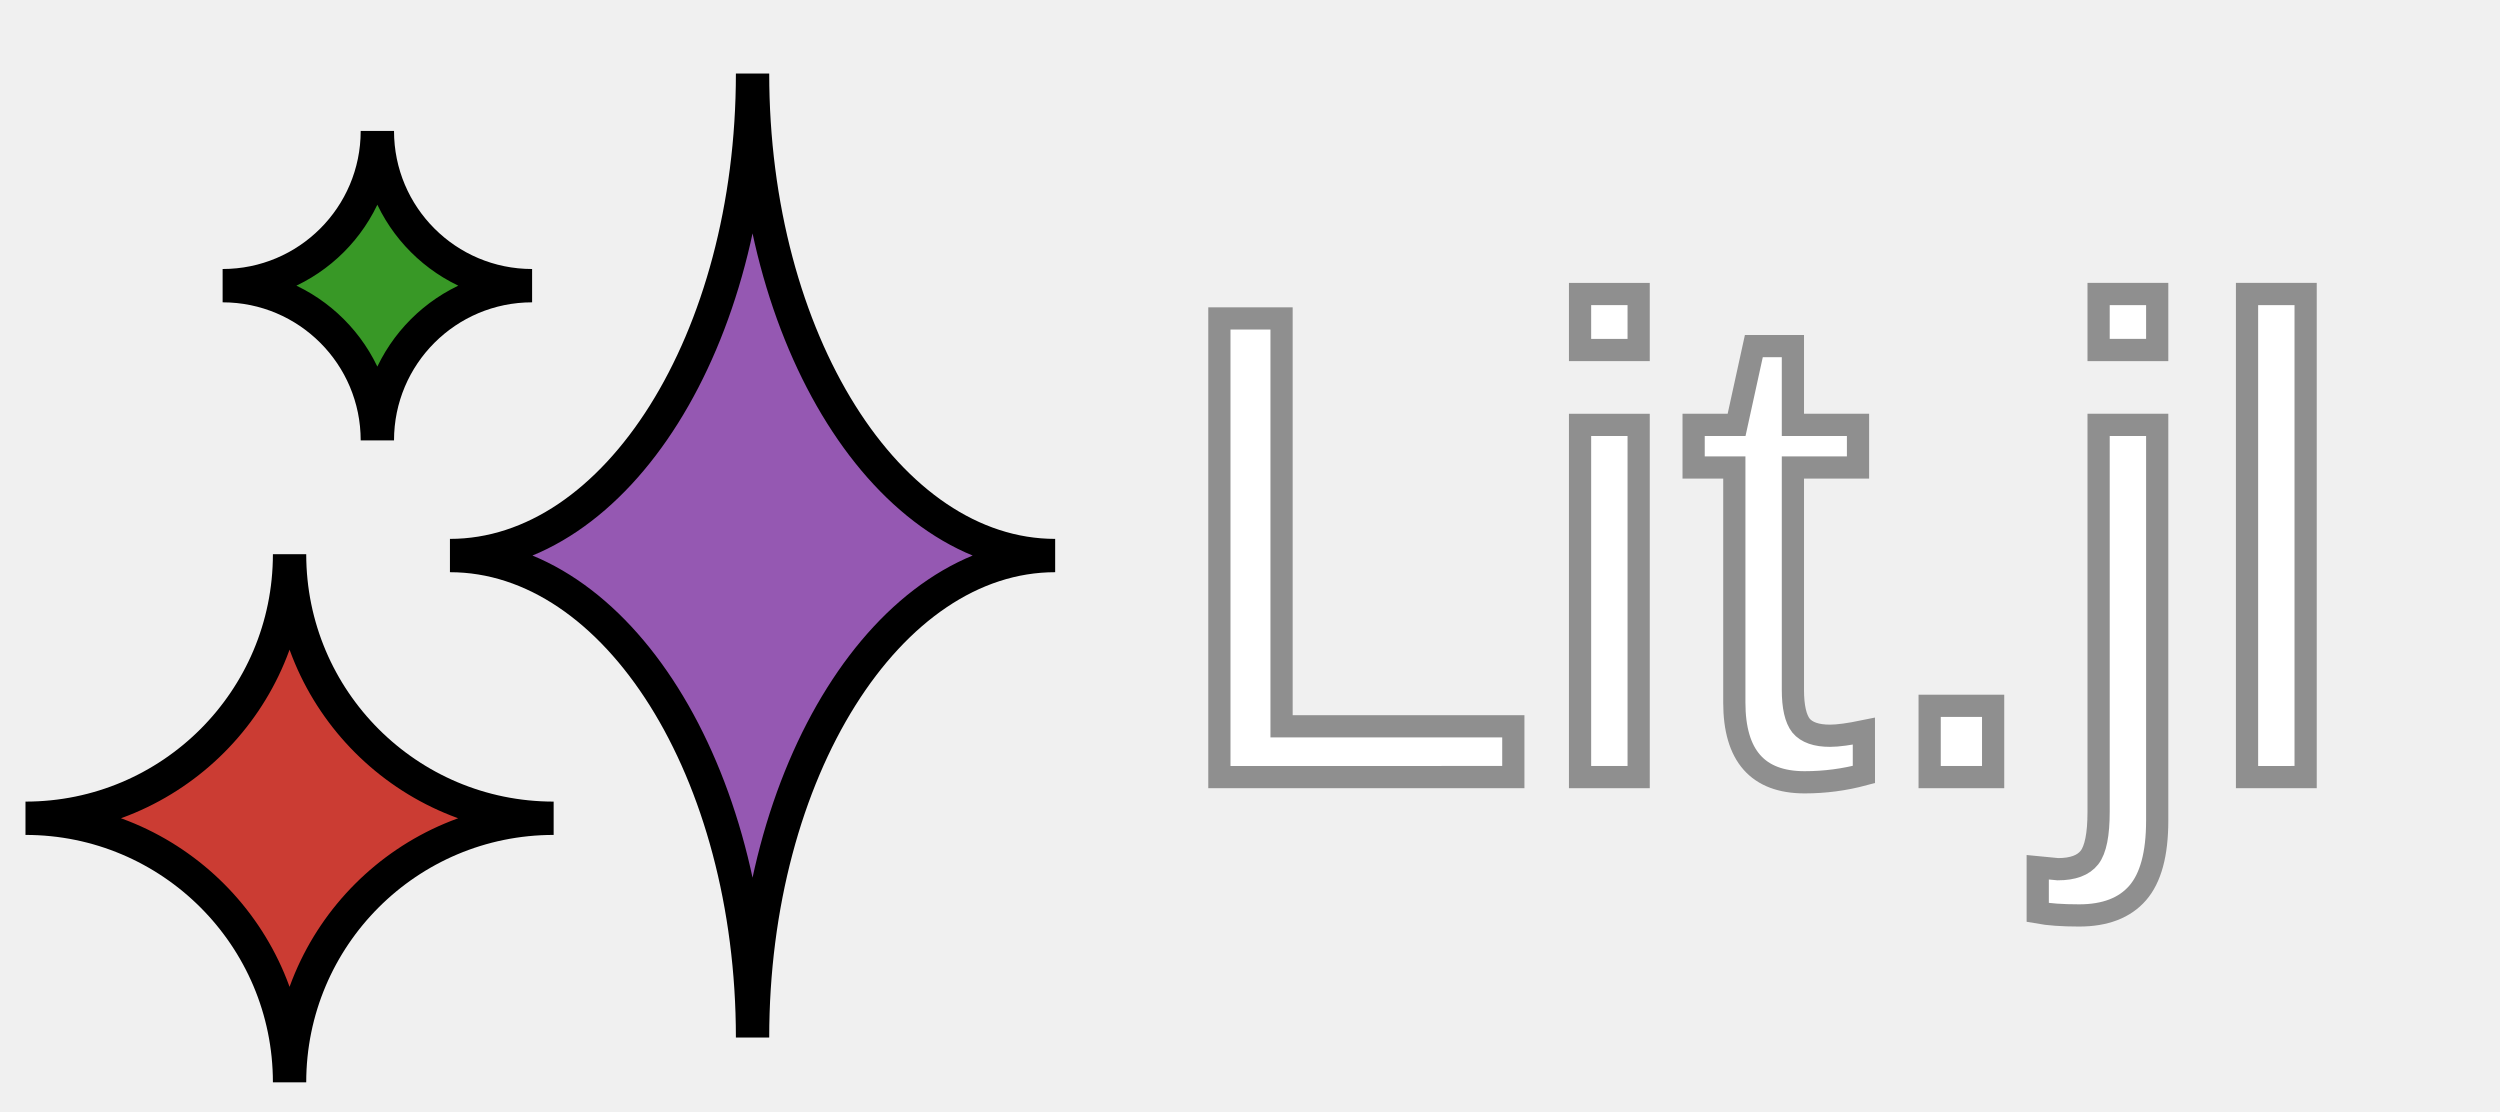
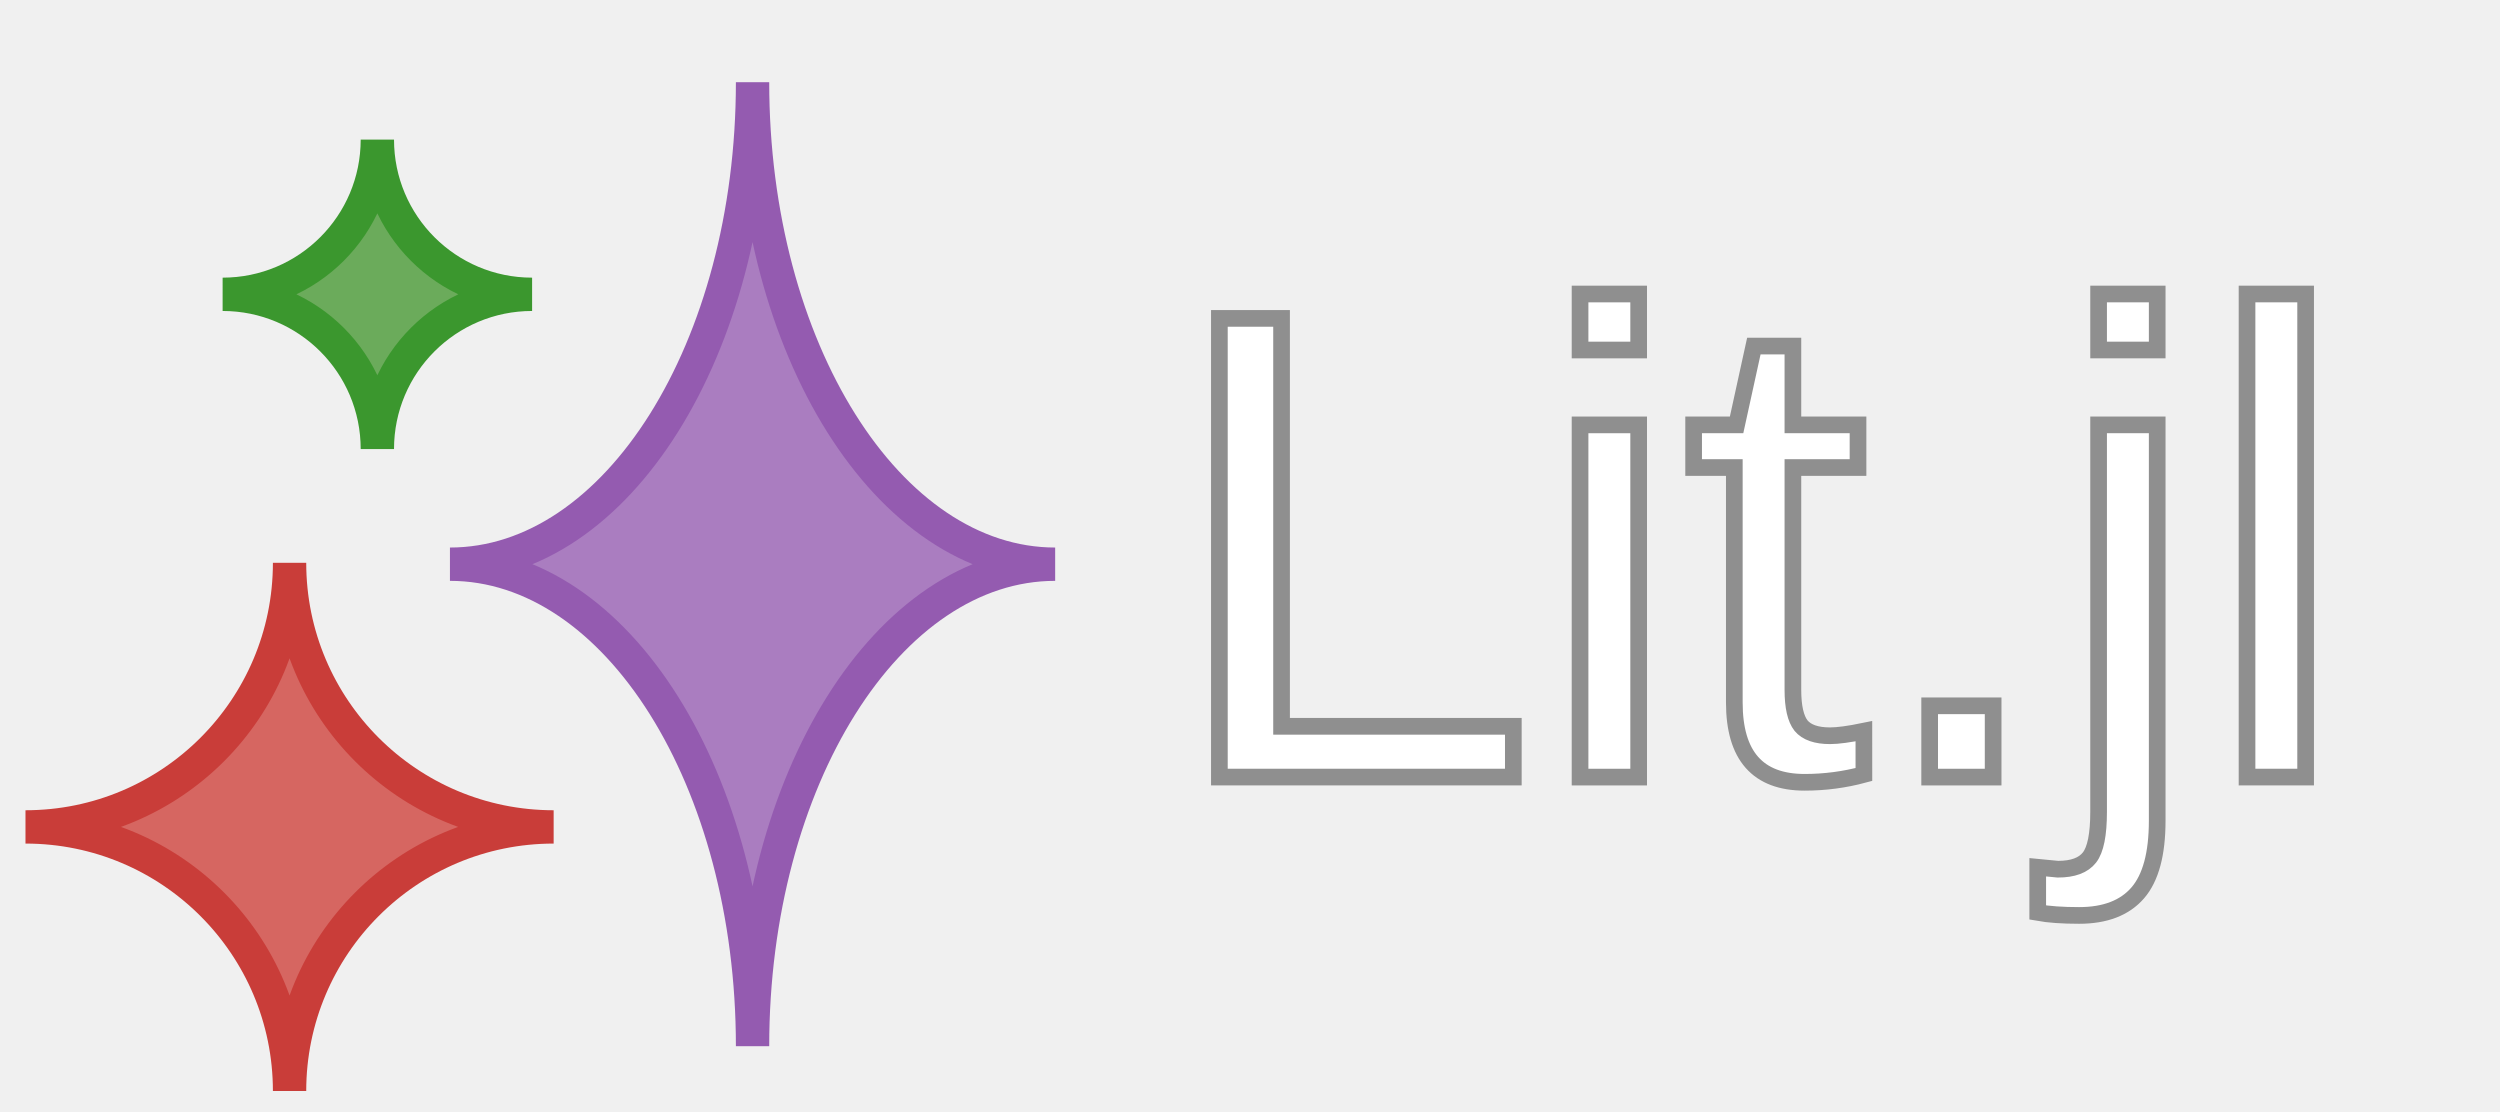
<svg xmlns="http://www.w3.org/2000/svg" width="450" height="200" viewBox="0 0 119.062 52.917" version="1.1" id="svg115">
  <defs id="defs112" />
  <g id="layer1">
-     <path id="rect223" style="fill:#9558b2;fill-opacity:1;stroke:#000000;stroke-width:1.587;stroke-dasharray:none;stroke-opacity:1" d="M 35.84,3.503 A 14.412,22.955 0 0 1 21.428,26.458 14.412,22.955 0 0 1 35.84,49.413 14.412,22.955 0 0 1 50.252,26.458 14.412,22.955 0 0 1 35.84,3.503 Z" />
-     <path id="rect223-5" style="fill:#389826;fill-opacity:1;stroke:#000000;stroke-width:1.587;stroke-dasharray:none;stroke-opacity:1" d="m 17.971,6.236 a 7.37,7.37 0 0 1 -7.369,7.369 7.37,7.37 0 0 1 7.369,7.369 7.37,7.37 0 0 1 7.37,-7.369 7.37,7.37 0 0 1 -7.37,-7.369 z" />
-     <path id="rect223-5-3" style="fill:#cb3c33;fill-opacity:1;stroke:#000000;stroke-width:1.587;stroke-dasharray:none;stroke-opacity:1" d="M 13.79,26.393 A 12.577,12.577 0 0 1 1.213,38.97 12.577,12.577 0 0 1 13.79,51.547 12.577,12.577 0 0 1 26.367,38.97 12.577,12.577 0 0 1 13.79,26.393 Z" />
-     <g aria-label="Lit.jl" id="text15979" style="font-size:31.75px;fill:#ffffff;fill-opacity:1;stroke:#8f8f8f;stroke-width:1.058;stroke-dasharray:none;stroke-opacity:1" transform="translate(-4.659107,2.494247)">
-       <path d="M 62.732,34.515 V 12.671 h 2.961 v 19.425 h 11.038 v 2.418 z" style="-inkscape-font-specification:'Liberation Sans';fill:#ffffff;fill-opacity:1;stroke:#8f8f8f;stroke-width:1.058;stroke-dasharray:none;stroke-opacity:1" id="path271" />
-       <path d="M 79.909,14.175 V 11.508 h 2.791 v 2.667 z m 0,20.34 v -16.774 h 2.791 v 16.774 z" style="-inkscape-font-specification:'Liberation Sans';fill:#ffffff;fill-opacity:1;stroke:#8f8f8f;stroke-width:1.058;stroke-dasharray:none;stroke-opacity:1" id="path273" />
-       <path d="m 93.427,34.391 q -1.38,0.372 -2.822,0.372 -3.349,0 -3.349,-3.798 V 19.771 h -1.938 v -2.031 h 2.046 l 0.822,-3.752 h 1.86 v 3.752 h 3.101 v 2.031 h -3.101 v 10.589 q 0,1.209 0.388,1.705 0.403,0.481 1.38,0.481 0.558,0 1.612,-0.217 z" style="-inkscape-font-specification:'Liberation Sans';fill:#ffffff;fill-opacity:1;stroke:#8f8f8f;stroke-width:1.058;stroke-dasharray:none;stroke-opacity:1" id="path275" />
-       <path d="m 96.559,34.515 v -3.395 h 3.023 v 3.395 z" style="-inkscape-font-specification:'Liberation Sans';fill:#ffffff;fill-opacity:1;stroke:#8f8f8f;stroke-width:1.058;stroke-dasharray:none;stroke-opacity:1" id="path277" />
-       <path d="M 104.605,14.175 V 11.508 h 2.791 v 2.667 z m 2.791,22.417 q 0,2.372 -0.93,3.442 -0.93,1.07 -2.791,1.07 -1.194,0 -1.969,-0.14 v -2.155 l 0.961,0.093 q 1.07,0 1.504,-0.558 0.434,-0.558 0.434,-2.17 V 17.74 h 2.791 z" style="-inkscape-font-specification:'Liberation Sans';fill:#ffffff;fill-opacity:1;stroke:#8f8f8f;stroke-width:1.058;stroke-dasharray:none;stroke-opacity:1" id="path279" />
-       <path d="M 111.674,34.515 V 11.508 h 2.791 v 23.006 z" style="-inkscape-font-specification:'Liberation Sans';fill:#ffffff;fill-opacity:1;stroke:#8f8f8f;stroke-width:1.058;stroke-dasharray:none;stroke-opacity:1" id="path281" />
+     <path id="rect223-3" style="fill:#aa7dc0;fill-opacity:1;stroke:#945bb0;stroke-width:1.587;stroke-dasharray:none;stroke-opacity:1" d="M 35.84,3.915 A 14.412,22.955 0 0 1 21.428,26.87 14.412,22.955 0 0 1 35.84,49.825 14.412,22.955 0 0 1 50.252,26.87 14.412,22.955 0 0 1 35.84,3.915 Z" />
+     <path id="rect223-5-6" style="fill:#6bab5b;fill-opacity:1;stroke:#3b972e;stroke-width:1.587;stroke-dasharray:none;stroke-opacity:1" d="m 17.971,6.648 a 7.37,7.37 0 0 1 -7.369,7.369 7.37,7.37 0 0 1 7.369,7.369 7.37,7.37 0 0 1 7.37,-7.369 7.37,7.37 0 0 1 -7.37,-7.369 z" />
+     <path id="rect223-5-3-7" style="fill:#d66661;fill-opacity:1;stroke:#c93d39;stroke-width:1.587;stroke-dasharray:none;stroke-opacity:1" d="M 13.79,26.805 A 12.577,12.577 0 0 1 1.213,39.382 12.577,12.577 0 0 1 13.79,51.958 12.577,12.577 0 0 1 26.367,39.382 12.577,12.577 0 0 1 13.79,26.805 Z" />
+     <g aria-label="Lit.jl" id="text15979" style="font-size:31.75px;fill:#ffffff;fill-opacity:1;stroke:#8f8f8f;stroke-width:0.794;stroke-dasharray:none;stroke-opacity:1" transform="translate(-4.659107,2.494247)">
+       <path d="M 62.732,34.515 V 12.671 h 2.961 v 19.425 h 11.038 v 2.418 z" style="-inkscape-font-specification:'Liberation Sans';fill:#ffffff;fill-opacity:1;stroke:#8f8f8f;stroke-width:0.794;stroke-dasharray:none;stroke-opacity:1" id="path271" />
+       <path d="M 79.909,14.175 V 11.508 h 2.791 v 2.667 z m 0,20.34 v -16.774 h 2.791 v 16.774 z" style="-inkscape-font-specification:'Liberation Sans';fill:#ffffff;fill-opacity:1;stroke:#8f8f8f;stroke-width:0.794;stroke-dasharray:none;stroke-opacity:1" id="path273" />
+       <path d="m 93.427,34.391 q -1.38,0.372 -2.822,0.372 -3.349,0 -3.349,-3.798 V 19.771 h -1.938 v -2.031 h 2.046 l 0.822,-3.752 h 1.86 v 3.752 h 3.101 v 2.031 h -3.101 v 10.589 q 0,1.209 0.388,1.705 0.403,0.481 1.38,0.481 0.558,0 1.612,-0.217 z" style="-inkscape-font-specification:'Liberation Sans';fill:#ffffff;fill-opacity:1;stroke:#8f8f8f;stroke-width:0.794;stroke-dasharray:none;stroke-opacity:1" id="path275" />
+       <path d="m 96.559,34.515 v -3.395 h 3.023 v 3.395 z" style="-inkscape-font-specification:'Liberation Sans';fill:#ffffff;fill-opacity:1;stroke:#8f8f8f;stroke-width:0.794;stroke-dasharray:none;stroke-opacity:1" id="path277" />
+       <path d="M 104.605,14.175 V 11.508 h 2.791 v 2.667 z m 2.791,22.417 q 0,2.372 -0.93,3.442 -0.93,1.07 -2.791,1.07 -1.194,0 -1.969,-0.14 v -2.155 l 0.961,0.093 q 1.07,0 1.504,-0.558 0.434,-0.558 0.434,-2.17 V 17.74 h 2.791 z" style="-inkscape-font-specification:'Liberation Sans';fill:#ffffff;fill-opacity:1;stroke:#8f8f8f;stroke-width:0.794;stroke-dasharray:none;stroke-opacity:1" id="path279" />
+       <path d="M 111.674,34.515 V 11.508 h 2.791 v 23.006 z" style="-inkscape-font-specification:'Liberation Sans';fill:#ffffff;fill-opacity:1;stroke:#8f8f8f;stroke-width:0.794;stroke-dasharray:none;stroke-opacity:1" id="path281" />
    </g>
  </g>
</svg>
